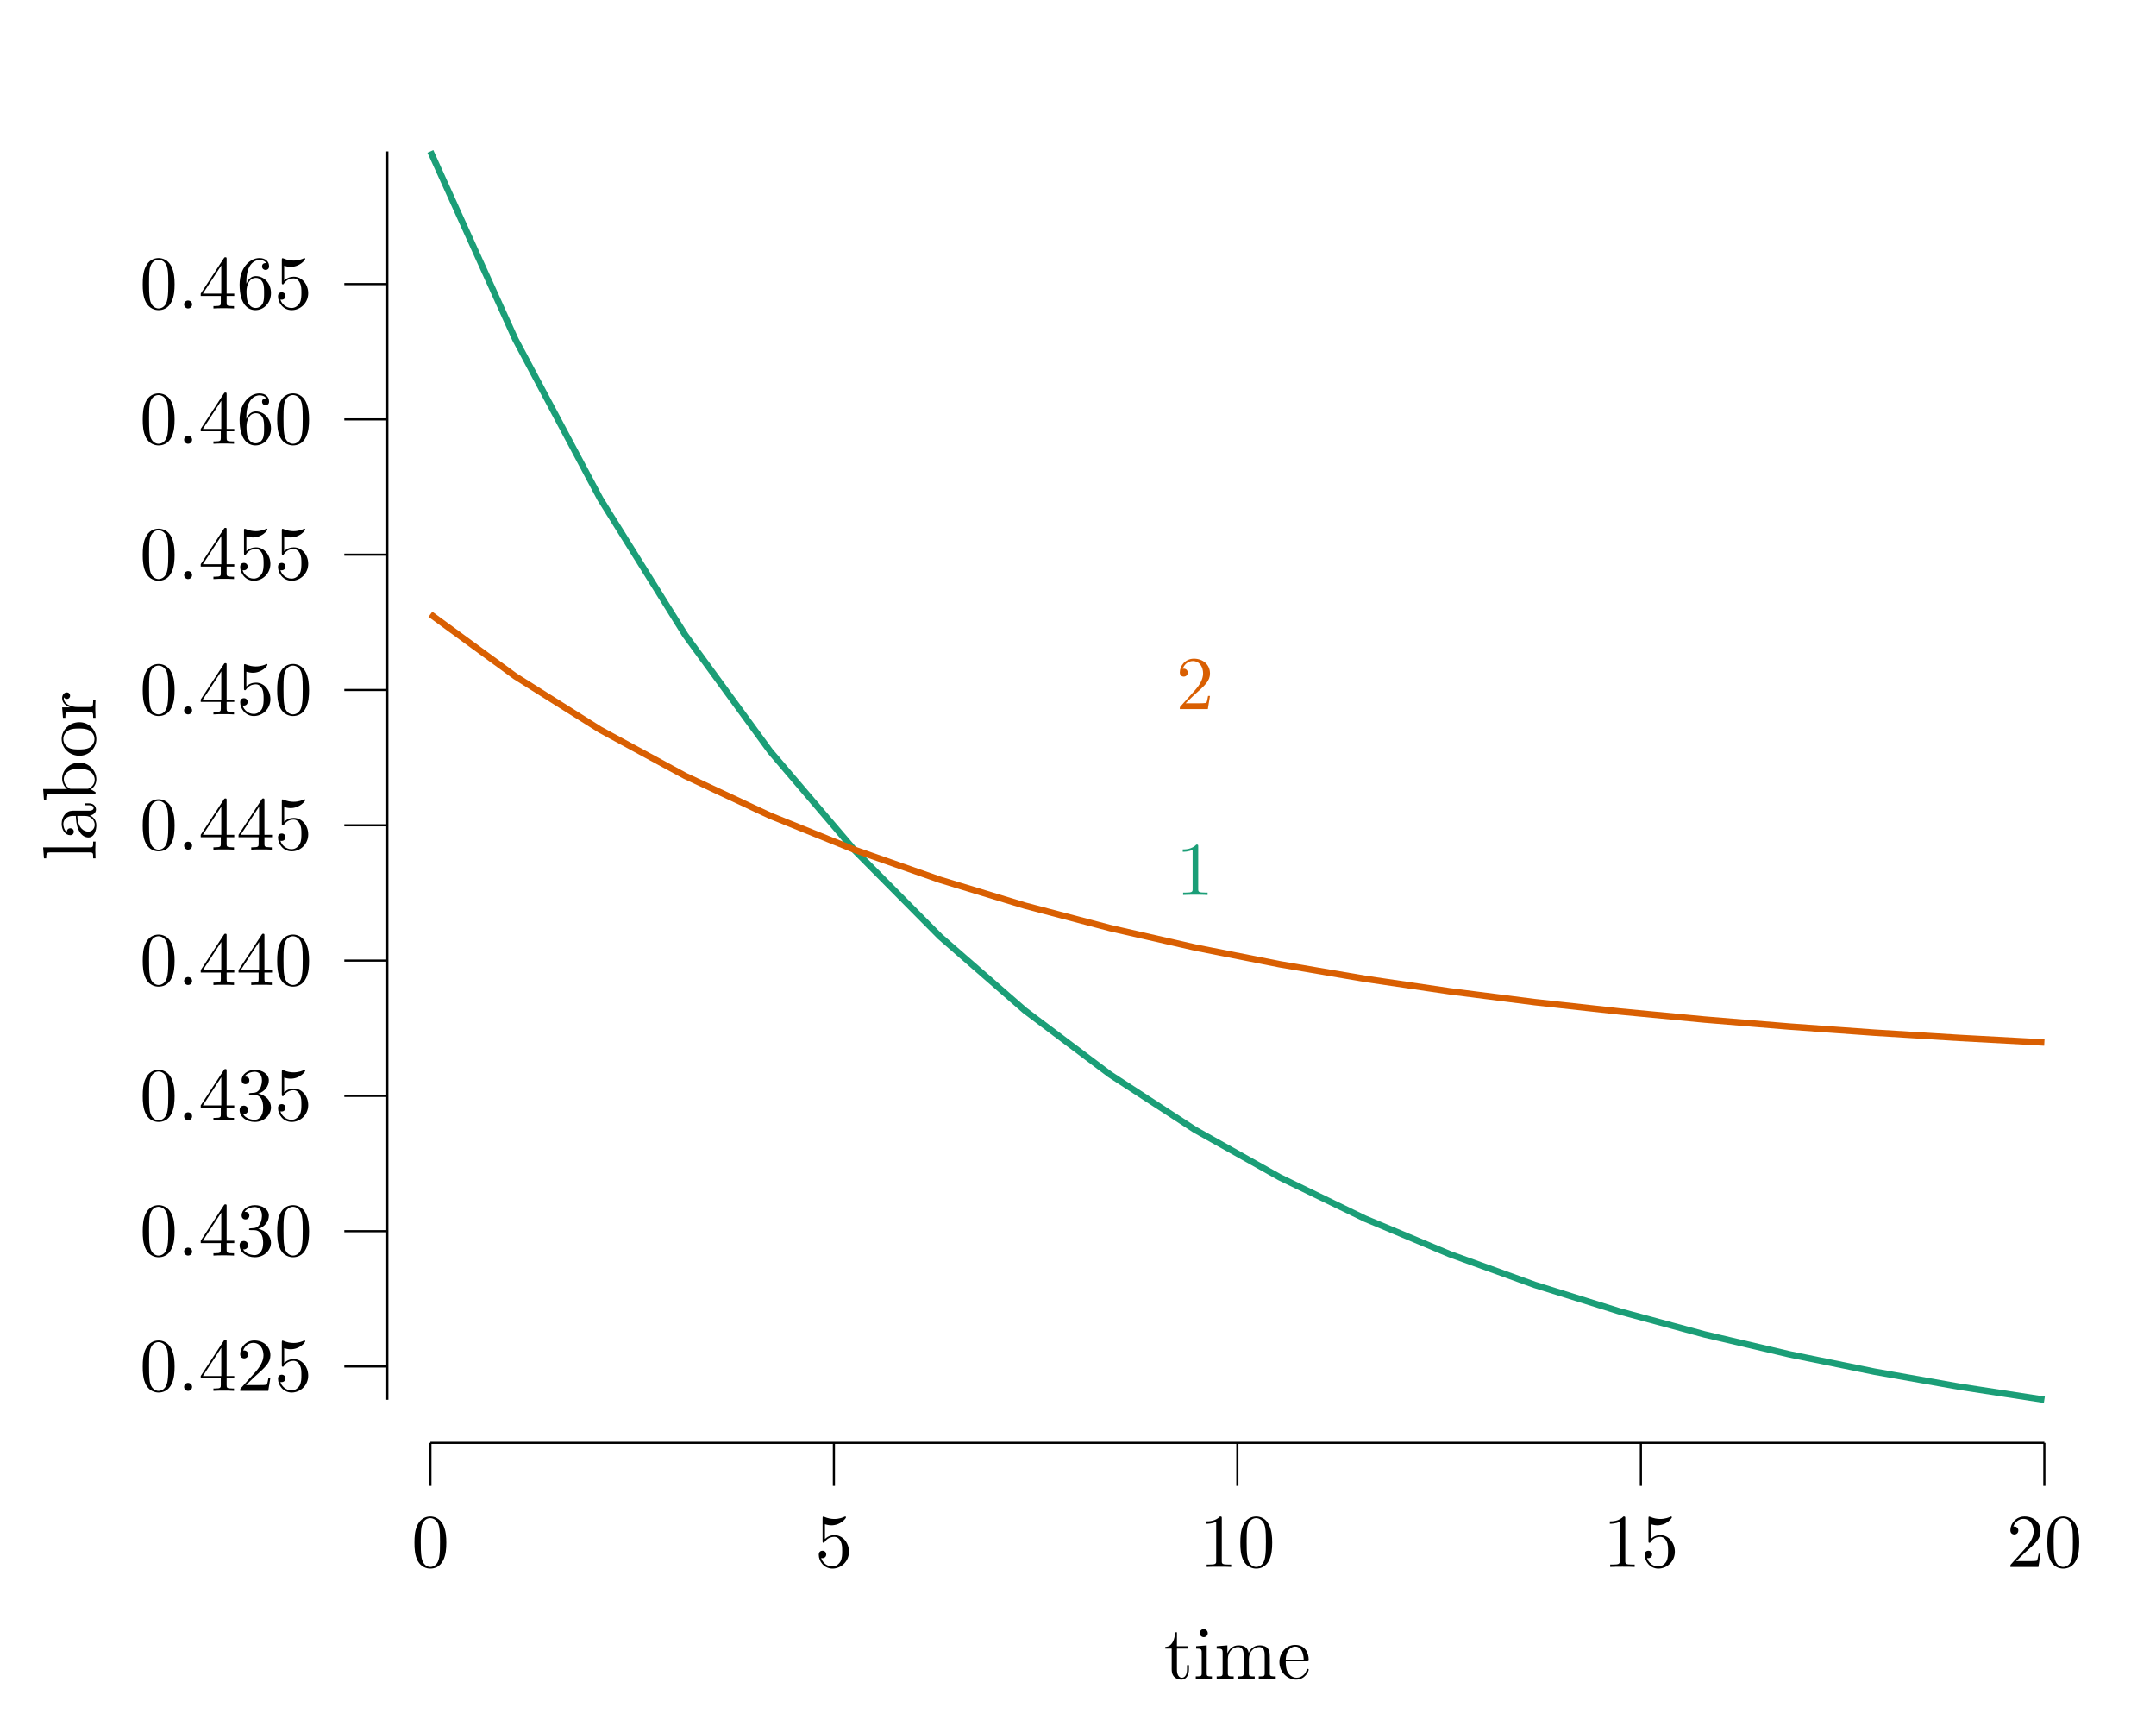
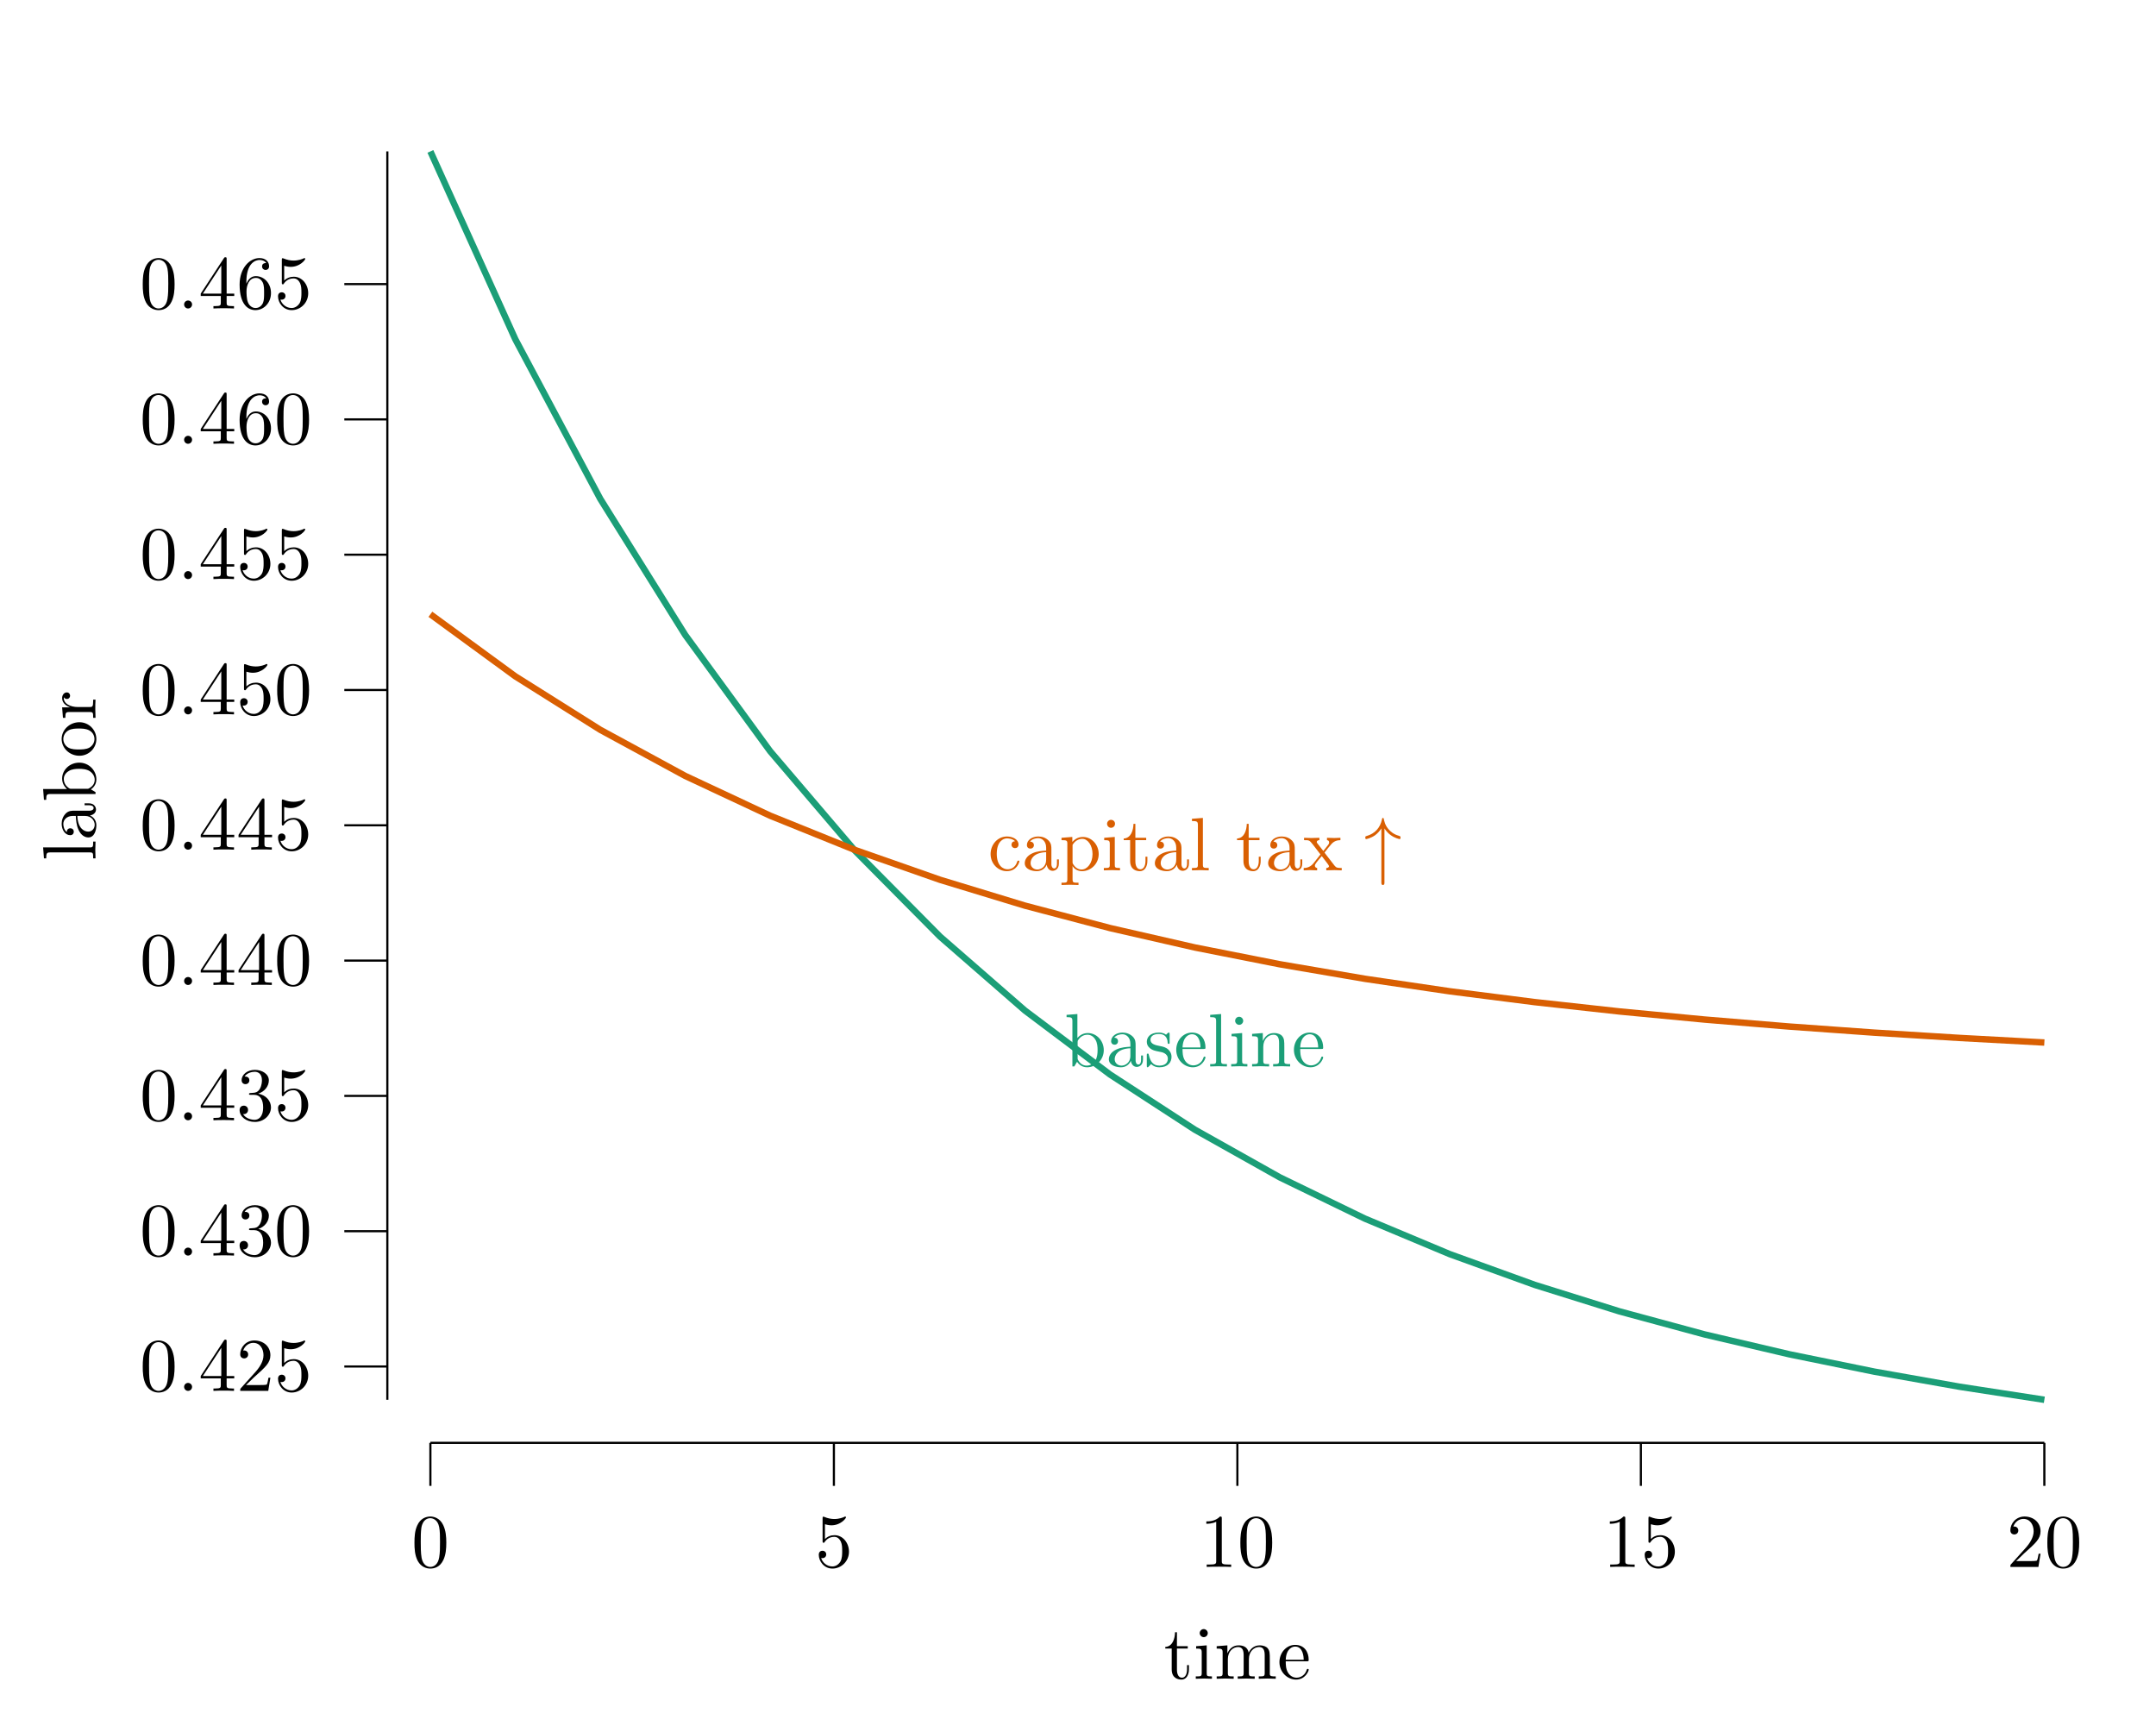
<svg xmlns="http://www.w3.org/2000/svg" xmlns:xlink="http://www.w3.org/1999/xlink" width="283.46" height="226.77" viewBox="0 0 283.46 226.77">
  <defs>
    <g>
      <g id="glyph-0-0">
        <path d="M 4.578 -3.188 C 4.578 -3.969 4.516 -4.766 4.172 -5.5 C 3.719 -6.453 2.906 -6.625 2.484 -6.625 C 1.891 -6.625 1.156 -6.359 0.75 -5.438 C 0.438 -4.75 0.391 -3.969 0.391 -3.188 C 0.391 -2.438 0.422 -1.547 0.828 -0.781 C 1.266 0.016 1.984 0.219 2.469 0.219 C 3.016 0.219 3.766 0.016 4.203 -0.938 C 4.516 -1.625 4.578 -2.391 4.578 -3.188 Z M 2.469 0 C 2.094 0 1.5 -0.25 1.328 -1.203 C 1.219 -1.797 1.219 -2.719 1.219 -3.297 C 1.219 -3.938 1.219 -4.594 1.297 -5.125 C 1.484 -6.312 2.219 -6.406 2.469 -6.406 C 2.797 -6.406 3.453 -6.219 3.641 -5.234 C 3.75 -4.688 3.75 -3.922 3.75 -3.297 C 3.75 -2.547 3.75 -1.875 3.641 -1.25 C 3.484 -0.297 2.922 0 2.469 0 Z M 2.469 0 " />
      </g>
      <g id="glyph-0-1">
        <path d="M 4.469 -2 C 4.469 -3.188 3.641 -4.172 2.578 -4.172 C 2.094 -4.172 1.672 -4.016 1.312 -3.672 L 1.312 -5.609 C 1.516 -5.547 1.844 -5.469 2.156 -5.469 C 3.375 -5.469 4.078 -6.375 4.078 -6.516 C 4.078 -6.562 4.047 -6.625 3.969 -6.625 C 3.969 -6.625 3.938 -6.625 3.891 -6.594 C 3.703 -6.5 3.203 -6.297 2.547 -6.297 C 2.141 -6.297 1.688 -6.375 1.219 -6.578 C 1.141 -6.609 1.125 -6.609 1.109 -6.609 C 1 -6.609 1 -6.531 1 -6.375 L 1 -3.422 C 1 -3.25 1 -3.172 1.141 -3.172 C 1.219 -3.172 1.234 -3.203 1.266 -3.266 C 1.375 -3.422 1.75 -3.953 2.547 -3.953 C 3.078 -3.953 3.312 -3.5 3.406 -3.312 C 3.562 -2.953 3.578 -2.562 3.578 -2.062 C 3.578 -1.719 3.578 -1.125 3.344 -0.703 C 3.094 -0.312 2.734 -0.062 2.281 -0.062 C 1.547 -0.062 0.984 -0.594 0.812 -1.172 C 0.844 -1.156 0.875 -1.156 0.984 -1.156 C 1.312 -1.156 1.484 -1.406 1.484 -1.641 C 1.484 -1.875 1.312 -2.125 0.984 -2.125 C 0.844 -2.125 0.5 -2.062 0.5 -1.594 C 0.5 -0.75 1.188 0.219 2.297 0.219 C 3.453 0.219 4.469 -0.734 4.469 -2 Z M 4.469 -2 " />
      </g>
      <g id="glyph-0-2">
        <path d="M 2.922 -6.359 C 2.922 -6.594 2.922 -6.625 2.688 -6.625 C 2.078 -5.984 1.203 -5.984 0.891 -5.984 L 0.891 -5.672 C 1.078 -5.672 1.672 -5.672 2.188 -5.938 L 2.188 -0.781 C 2.188 -0.422 2.156 -0.312 1.266 -0.312 L 0.938 -0.312 L 0.938 0 C 1.297 -0.031 2.156 -0.031 2.547 -0.031 C 2.953 -0.031 3.812 -0.031 4.156 0 L 4.156 -0.312 L 3.844 -0.312 C 2.953 -0.312 2.922 -0.422 2.922 -0.781 Z M 2.922 -6.359 " />
      </g>
      <g id="glyph-0-3">
        <path d="M 1.266 -0.766 L 2.312 -1.781 C 3.859 -3.156 4.469 -3.703 4.469 -4.688 C 4.469 -5.828 3.562 -6.625 2.359 -6.625 C 1.234 -6.625 0.5 -5.703 0.5 -4.812 C 0.5 -4.266 1 -4.266 1.031 -4.266 C 1.188 -4.266 1.547 -4.375 1.547 -4.797 C 1.547 -5.047 1.359 -5.312 1.016 -5.312 C 0.938 -5.312 0.922 -5.312 0.891 -5.297 C 1.109 -5.938 1.656 -6.312 2.219 -6.312 C 3.125 -6.312 3.562 -5.5 3.562 -4.688 C 3.562 -3.891 3.062 -3.109 2.516 -2.5 L 0.609 -0.375 C 0.5 -0.266 0.5 -0.234 0.5 0 L 4.188 0 L 4.469 -1.734 L 4.219 -1.734 C 4.156 -1.438 4.094 -1 4 -0.844 C 3.922 -0.766 3.266 -0.766 3.047 -0.766 Z M 1.266 -0.766 " />
      </g>
      <g id="glyph-0-4">
        <path d="M 2.922 -1.641 L 2.922 -0.781 C 2.922 -0.422 2.906 -0.312 2.172 -0.312 L 1.953 -0.312 L 1.953 0 C 2.359 -0.031 2.875 -0.031 3.297 -0.031 C 3.719 -0.031 4.25 -0.031 4.656 0 L 4.656 -0.312 L 4.438 -0.312 C 3.703 -0.312 3.688 -0.422 3.688 -0.781 L 3.688 -1.641 L 4.688 -1.641 L 4.688 -1.953 L 3.688 -1.953 L 3.688 -6.469 C 3.688 -6.672 3.688 -6.734 3.531 -6.734 C 3.438 -6.734 3.406 -6.734 3.328 -6.609 L 0.281 -1.953 L 0.281 -1.641 Z M 2.984 -1.953 L 0.562 -1.953 L 2.984 -5.656 Z M 2.984 -1.953 " />
      </g>
      <g id="glyph-0-5">
        <path d="M 2.875 -3.5 C 3.703 -3.766 4.266 -4.469 4.266 -5.25 C 4.266 -6.062 3.406 -6.625 2.438 -6.625 C 1.438 -6.625 0.688 -6.016 0.688 -5.266 C 0.688 -4.938 0.906 -4.75 1.188 -4.75 C 1.5 -4.75 1.703 -4.969 1.703 -5.25 C 1.703 -5.75 1.234 -5.75 1.078 -5.75 C 1.391 -6.234 2.047 -6.375 2.406 -6.375 C 2.812 -6.375 3.359 -6.156 3.359 -5.25 C 3.359 -5.141 3.344 -4.562 3.078 -4.125 C 2.781 -3.641 2.438 -3.625 2.203 -3.609 C 2.109 -3.594 1.875 -3.578 1.812 -3.578 C 1.734 -3.562 1.656 -3.562 1.656 -3.453 C 1.656 -3.344 1.734 -3.344 1.891 -3.344 L 2.328 -3.344 C 3.156 -3.344 3.516 -2.672 3.516 -1.703 C 3.516 -0.344 2.828 -0.062 2.391 -0.062 C 1.969 -0.062 1.219 -0.234 0.875 -0.812 C 1.219 -0.766 1.531 -0.984 1.531 -1.359 C 1.531 -1.719 1.266 -1.922 0.969 -1.922 C 0.734 -1.922 0.422 -1.781 0.422 -1.344 C 0.422 -0.438 1.344 0.219 2.422 0.219 C 3.641 0.219 4.547 -0.688 4.547 -1.703 C 4.547 -2.516 3.922 -3.297 2.875 -3.5 Z M 2.875 -3.5 " />
      </g>
      <g id="glyph-0-6">
        <path d="M 1.312 -3.266 L 1.312 -3.5 C 1.312 -6.016 2.547 -6.375 3.047 -6.375 C 3.297 -6.375 3.703 -6.312 3.922 -5.969 C 3.781 -5.969 3.375 -5.969 3.375 -5.531 C 3.375 -5.219 3.625 -5.062 3.828 -5.062 C 4 -5.062 4.297 -5.156 4.297 -5.547 C 4.297 -6.141 3.859 -6.625 3.031 -6.625 C 1.766 -6.625 0.422 -5.344 0.422 -3.141 C 0.422 -0.484 1.562 0.219 2.5 0.219 C 3.594 0.219 4.547 -0.719 4.547 -2.031 C 4.547 -3.297 3.656 -4.25 2.547 -4.25 C 1.875 -4.25 1.516 -3.734 1.312 -3.266 Z M 2.5 -0.062 C 1.875 -0.062 1.562 -0.656 1.516 -0.812 C 1.328 -1.266 1.328 -2.062 1.328 -2.25 C 1.328 -3.016 1.656 -4.016 2.547 -4.016 C 2.703 -4.016 3.156 -4.016 3.469 -3.406 C 3.641 -3.031 3.641 -2.531 3.641 -2.031 C 3.641 -1.562 3.641 -1.062 3.484 -0.703 C 3.188 -0.109 2.719 -0.062 2.5 -0.062 Z M 2.5 -0.062 " />
      </g>
+       <g id="glyph-0-7">
+         <path d="M 1.156 -2.172 C 1.156 -3.781 1.984 -4.203 2.5 -4.203 C 2.594 -4.203 3.219 -4.188 3.562 -3.828 C 3.156 -3.812 3.094 -3.516 3.094 -3.375 C 3.094 -3.125 3.281 -2.922 3.562 -2.922 C 3.812 -2.922 4.016 -3.094 4.016 -3.391 C 4.016 -4.062 3.266 -4.453 2.5 -4.453 C 1.25 -4.453 0.344 -3.375 0.344 -2.141 C 0.344 -0.875 1.328 0.109 2.469 0.109 C 3.812 0.109 4.125 -1.078 4.125 -1.188 C 4.125 -1.281 4.031 -1.281 4 -1.281 C 3.906 -1.281 3.891 -1.25 3.859 -1.188 C 3.578 -0.266 2.938 -0.141 2.562 -0.141 C 2.031 -0.141 1.156 -0.562 1.156 -2.172 Z M 1.156 -2.172 " />
+       </g>
+       <g id="glyph-0-8">
+         <path d="M 3.312 -0.75 C 3.344 -0.359 3.625 0.062 4.078 0.062 C 4.297 0.062 4.906 -0.078 4.906 -0.891 L 4.906 -1.438 L 4.656 -1.438 L 4.656 -0.891 C 4.656 -0.312 4.406 -0.25 4.297 -0.25 C 3.969 -0.25 3.922 -0.703 3.922 -0.75 L 3.922 -2.734 C 3.922 -3.156 3.922 -3.531 3.562 -3.906 C 3.188 -4.297 2.688 -4.453 2.203 -4.453 C 1.391 -4.453 0.703 -3.984 0.703 -3.328 C 0.703 -3.031 0.906 -2.859 1.156 -2.859 C 1.438 -2.859 1.625 -3.062 1.625 -3.312 C 1.625 -3.438 1.562 -3.766 1.109 -3.781 C 1.375 -4.125 1.875 -4.234 2.188 -4.234 C 2.672 -4.234 3.234 -3.844 3.234 -2.969 L 3.234 -2.594 C 2.734 -2.562 2.031 -2.531 1.406 -2.234 C 0.672 -1.891 0.422 -1.375 0.422 -0.938 C 0.422 -0.141 1.375 0.109 2 0.109 C 2.656 0.109 3.125 -0.281 3.312 -0.75 Z M 3.234 -2.391 L 3.234 -1.391 C 3.234 -0.453 2.531 -0.109 2.078 -0.109 C 1.594 -0.109 1.188 -0.453 1.188 -0.953 C 1.188 -1.5 1.594 -2.328 3.234 -2.391 Z M 3.234 -2.391 " />
+       </g>
+       <g id="glyph-0-9">
+         <path d="M 1.703 -3.734 L 1.703 -4.391 L 0.281 -4.281 L 0.281 -3.969 C 0.984 -3.969 1.047 -3.922 1.047 -3.484 L 1.047 1.172 C 1.047 1.625 0.938 1.625 0.281 1.625 L 0.281 1.922 C 0.609 1.922 1.141 1.891 1.391 1.891 C 1.656 1.891 2.172 1.922 2.516 1.922 L 2.516 1.625 C 1.844 1.625 1.734 1.625 1.734 1.172 L 1.734 -0.594 C 1.781 -0.422 2.203 0.109 2.969 0.109 C 4.141 0.109 5.172 -0.859 5.172 -2.141 C 5.172 -3.406 4.219 -4.391 3.094 -4.391 C 2.328 -4.391 1.906 -3.953 1.703 -3.734 Z M 1.734 -1.141 L 1.734 -3.344 C 2.031 -3.859 2.516 -4.141 3.016 -4.141 C 3.75 -4.141 4.359 -3.266 4.359 -2.141 C 4.359 -0.938 3.656 -0.109 2.922 -0.109 C 2.531 -0.109 2.141 -0.312 1.875 -0.719 C 1.734 -0.922 1.734 -0.938 1.734 -1.141 Z M 1.734 -1.141 " />
+       </g>
+       <g id="glyph-0-10">
+         <path d="M 1.766 -4.391 L 0.375 -4.281 L 0.375 -3.969 C 1.016 -3.969 1.109 -3.922 1.109 -3.422 L 1.109 -0.75 C 1.109 -0.312 1 -0.312 0.328 -0.312 L 0.328 0 C 0.641 -0.016 1.188 -0.031 1.422 -0.031 C 1.766 -0.031 2.109 -0.016 2.453 0 L 2.453 -0.312 C 1.797 -0.312 1.766 -0.359 1.766 -0.75 Z M 1.797 -6.125 C 1.797 -6.438 1.547 -6.641 1.266 -6.641 C 0.969 -6.641 0.75 -6.375 0.75 -6.125 C 0.75 -5.859 0.969 -5.594 1.266 -5.594 C 1.547 -5.594 1.797 -5.797 1.797 -6.125 Z M 1.797 -6.125 " />
+       </g>
+       <g id="glyph-0-11">
+         <path d="M 1.719 -3.969 L 3.141 -3.969 L 3.141 -4.281 L 1.719 -4.281 L 1.719 -6.109 L 1.469 -6.109 C 1.453 -5.297 1.156 -4.234 0.188 -4.188 L 0.188 -3.969 L 1.031 -3.969 L 1.031 -1.234 C 1.031 -0.016 1.953 0.109 2.312 0.109 C 3.016 0.109 3.297 -0.594 3.297 -1.234 L 3.297 -1.797 L 3.047 -1.797 L 3.047 -1.25 C 3.047 -0.516 2.75 -0.141 2.391 -0.141 C 1.719 -0.141 1.719 -1.047 1.719 -1.219 Z M 1.719 -3.969 " />
+       </g>
+       <g id="glyph-0-12">
+         <path d="M 1.766 -6.891 L 0.328 -6.781 L 0.328 -6.484 C 1.031 -6.484 1.109 -6.406 1.109 -5.922 L 1.109 -0.75 C 1.109 -0.312 1 -0.312 0.328 -0.312 L 0.328 0 C 0.656 -0.016 1.188 -0.031 1.438 -0.031 C 1.672 -0.031 2.172 -0.016 2.531 0 L 2.531 -0.312 C 1.875 -0.312 1.766 -0.312 1.766 -0.75 Z M 1.766 -6.891 " />
+       </g>
+       <g id="glyph-0-13">
+         <path d="M 2.859 -2.328 C 3.156 -2.719 3.531 -3.203 3.766 -3.453 C 4.078 -3.812 4.484 -3.969 4.953 -3.969 L 4.953 -4.281 C 4.688 -4.266 4.391 -4.25 4.141 -4.25 C 3.828 -4.25 3.312 -4.266 3.188 -4.281 L 3.188 -3.969 C 3.391 -3.953 3.469 -3.828 3.469 -3.672 C 3.469 -3.516 3.375 -3.375 3.312 -3.312 L 2.703 -2.547 L 1.922 -3.547 C 1.844 -3.641 1.844 -3.672 1.844 -3.734 C 1.844 -3.875 1.984 -3.969 2.188 -3.969 L 2.188 -4.281 C 1.922 -4.266 1.266 -4.25 1.109 -4.25 C 0.906 -4.25 0.438 -4.266 0.172 -4.281 L 0.172 -3.969 C 0.859 -3.969 0.875 -3.969 1.344 -3.375 L 2.328 -2.094 L 1.391 -0.906 C 0.922 -0.328 0.328 -0.312 0.125 -0.312 L 0.125 0 C 0.375 -0.016 0.688 -0.031 0.938 -0.031 C 1.234 -0.031 1.656 -0.016 1.891 0 L 1.891 -0.312 C 1.672 -0.344 1.594 -0.469 1.594 -0.609 C 1.594 -0.828 1.891 -1.156 2.5 -1.875 L 3.25 -0.891 C 3.328 -0.781 3.453 -0.609 3.453 -0.562 C 3.453 -0.469 3.375 -0.312 3.094 -0.312 L 3.094 0 C 3.406 -0.016 3.953 -0.031 4.172 -0.031 C 4.438 -0.031 4.828 -0.016 5.125 0 L 5.125 -0.312 C 4.594 -0.312 4.406 -0.328 4.188 -0.609 Z M 2.859 -2.328 " />
+       </g>
      <g id="glyph-1-0">
        <path d="M 3.297 -1.234 L 3.297 -1.797 L 3.047 -1.797 L 3.047 -1.25 C 3.047 -0.516 2.75 -0.141 2.391 -0.141 C 1.719 -0.141 1.719 -1.047 1.719 -1.219 L 1.719 -3.969 L 3.141 -3.969 L 3.141 -4.281 L 1.719 -4.281 L 1.719 -6.109 L 1.469 -6.109 C 1.453 -5.297 1.156 -4.234 0.188 -4.188 L 0.188 -3.969 L 1.031 -3.969 L 1.031 -1.234 C 1.031 -0.016 1.953 0.109 2.312 0.109 C 3.016 0.109 3.297 -0.594 3.297 -1.234 Z M 3.297 -1.234 " />
      </g>
      <g id="glyph-1-1">
        <path d="M 2.453 0 L 2.453 -0.312 C 1.797 -0.312 1.766 -0.359 1.766 -0.75 L 1.766 -4.391 L 0.375 -4.281 L 0.375 -3.969 C 1.016 -3.969 1.109 -3.922 1.109 -3.422 L 1.109 -0.75 C 1.109 -0.312 1 -0.312 0.328 -0.312 L 0.328 0 L 1.422 -0.031 C 1.766 -0.031 2.109 -0.016 2.453 0 Z M 1.906 -6 C 1.906 -6.266 1.672 -6.531 1.375 -6.531 C 1.047 -6.531 0.844 -6.25 0.844 -6 C 0.844 -5.734 1.078 -5.469 1.375 -5.469 C 1.703 -5.469 1.906 -5.75 1.906 -6 Z M 1.906 -6 " />
      </g>
      <g id="glyph-1-2">
        <path d="M 8.078 0 L 8.078 -0.312 C 7.562 -0.312 7.312 -0.312 7.297 -0.609 L 7.297 -2.5 C 7.297 -3.359 7.297 -3.672 7 -4.031 C 6.859 -4.188 6.531 -4.391 5.953 -4.391 C 5.125 -4.391 4.688 -3.797 4.516 -3.422 C 4.375 -4.281 3.641 -4.391 3.188 -4.391 C 2.469 -4.391 2 -3.969 1.719 -3.344 L 1.719 -4.391 L 0.312 -4.281 L 0.312 -3.969 C 1.016 -3.969 1.094 -3.906 1.094 -3.422 L 1.094 -0.75 C 1.094 -0.312 0.984 -0.312 0.312 -0.312 L 0.312 0 L 1.438 -0.031 L 2.547 0 L 2.547 -0.312 C 1.891 -0.312 1.781 -0.312 1.781 -0.75 L 1.781 -2.578 C 1.781 -3.625 2.484 -4.172 3.125 -4.172 C 3.75 -4.172 3.859 -3.641 3.859 -3.078 L 3.859 -0.75 C 3.859 -0.312 3.75 -0.312 3.078 -0.312 L 3.078 0 L 4.203 -0.031 L 5.312 0 L 5.312 -0.312 C 4.656 -0.312 4.547 -0.312 4.547 -0.75 L 4.547 -2.578 C 4.547 -3.625 5.25 -4.172 5.891 -4.172 C 6.516 -4.172 6.625 -3.641 6.625 -3.078 L 6.625 -0.75 C 6.625 -0.312 6.516 -0.312 5.844 -0.312 L 5.844 0 L 6.969 -0.031 Z M 8.078 0 " />
      </g>
      <g id="glyph-1-3">
        <path d="M 4.125 -1.188 C 4.125 -1.281 4.047 -1.297 4 -1.297 C 3.906 -1.297 3.891 -1.25 3.859 -1.156 C 3.516 -0.141 2.625 -0.141 2.531 -0.141 C 2.031 -0.141 1.625 -0.438 1.406 -0.812 C 1.109 -1.281 1.109 -1.938 1.109 -2.297 L 3.875 -2.297 C 4.094 -2.297 4.125 -2.297 4.125 -2.5 C 4.125 -3.484 3.594 -4.453 2.344 -4.453 C 1.188 -4.453 0.281 -3.422 0.281 -2.188 C 0.281 -0.859 1.328 0.109 2.469 0.109 C 3.672 0.109 4.125 -1 4.125 -1.188 Z M 3.469 -2.5 L 1.109 -2.5 C 1.172 -3.984 2 -4.234 2.344 -4.234 C 3.375 -4.234 3.469 -2.891 3.469 -2.5 Z M 3.469 -2.5 " />
      </g>
      <g id="glyph-1-4">
-         <path d="M 4.156 0 L 4.156 -0.312 L 3.844 -0.312 C 2.953 -0.312 2.922 -0.422 2.922 -0.781 L 2.922 -6.359 C 2.922 -6.594 2.922 -6.625 2.688 -6.625 C 2.078 -5.984 1.203 -5.984 0.891 -5.984 L 0.891 -5.672 C 1.078 -5.672 1.672 -5.672 2.188 -5.938 L 2.188 -0.781 C 2.188 -0.422 2.156 -0.312 1.266 -0.312 L 0.938 -0.312 L 0.938 0 C 1.297 -0.031 2.156 -0.031 2.547 -0.031 C 2.953 -0.031 3.812 -0.031 4.156 0 Z M 4.156 0 " />
+         <path d="M 5.172 -2.141 C 5.172 -3.406 4.203 -4.391 3.078 -4.391 C 2.297 -4.391 1.875 -3.922 1.703 -3.75 L 1.703 -6.891 L 0.281 -6.781 L 0.281 -6.484 C 0.969 -6.484 1.047 -6.406 1.047 -5.922 L 1.047 0 L 1.297 0 L 1.656 -0.609 C 1.812 -0.391 2.219 0.109 2.969 0.109 C 4.141 0.109 5.172 -0.859 5.172 -2.141 Z M 4.359 -2.156 C 4.359 -1.781 4.328 -1.188 4.047 -0.75 C 3.828 -0.438 3.453 -0.109 2.922 -0.109 C 2.469 -0.109 2.109 -0.344 1.875 -0.719 C 1.734 -0.922 1.734 -0.953 1.734 -1.141 L 1.734 -3.188 C 1.734 -3.375 1.734 -3.375 1.844 -3.531 C 2.234 -4.094 2.781 -4.172 3.016 -4.172 C 3.469 -4.172 3.828 -3.922 4.062 -3.531 C 4.328 -3.125 4.359 -2.562 4.359 -2.156 Z M 4.359 -2.156 " />
      </g>
      <g id="glyph-1-5">
-         <path d="M 4.469 -1.734 L 4.219 -1.734 C 4.156 -1.438 4.094 -1 4 -0.844 C 3.922 -0.766 3.266 -0.766 3.047 -0.766 L 1.266 -0.766 L 2.312 -1.781 C 3.859 -3.156 4.469 -3.703 4.469 -4.688 C 4.469 -5.828 3.562 -6.625 2.359 -6.625 C 1.234 -6.625 0.5 -5.703 0.5 -4.812 C 0.5 -4.266 1 -4.266 1.031 -4.266 C 1.188 -4.266 1.547 -4.375 1.547 -4.797 C 1.547 -5.047 1.359 -5.312 1.016 -5.312 C 0.938 -5.312 0.922 -5.312 0.891 -5.297 C 1.109 -5.938 1.656 -6.312 2.219 -6.312 C 3.125 -6.312 3.562 -5.5 3.562 -4.688 C 3.562 -3.891 3.062 -3.109 2.516 -2.5 L 0.609 -0.375 C 0.5 -0.266 0.5 -0.234 0.5 0 L 4.188 0 Z M 4.469 -1.734 " />
+         <path d="M 4.797 -0.891 L 4.797 -1.438 L 4.547 -1.438 L 4.547 -0.891 C 4.547 -0.312 4.297 -0.25 4.188 -0.25 C 3.859 -0.25 3.828 -0.703 3.828 -0.75 L 3.828 -2.734 C 3.828 -3.156 3.828 -3.531 3.469 -3.906 C 3.078 -4.297 2.578 -4.453 2.109 -4.453 C 1.297 -4.453 0.609 -3.984 0.609 -3.328 C 0.609 -3.031 0.812 -2.859 1.062 -2.859 C 1.344 -2.859 1.516 -3.062 1.516 -3.312 C 1.516 -3.438 1.469 -3.766 1.016 -3.781 C 1.281 -4.125 1.766 -4.234 2.094 -4.234 C 2.578 -4.234 3.141 -3.844 3.141 -2.969 L 3.141 -2.594 C 2.641 -2.562 1.938 -2.531 1.312 -2.234 C 0.562 -1.891 0.312 -1.375 0.312 -0.938 C 0.312 -0.141 1.281 0.109 1.906 0.109 C 2.562 0.109 3.016 -0.281 3.203 -0.75 C 3.25 -0.359 3.516 0.062 3.984 0.062 C 4.188 0.062 4.797 -0.078 4.797 -0.891 Z M 3.141 -1.391 C 3.141 -0.453 2.422 -0.109 1.984 -0.109 C 1.484 -0.109 1.078 -0.453 1.078 -0.953 C 1.078 -1.5 1.5 -2.328 3.141 -2.391 Z M 3.141 -1.391 " />
+       </g>
+       <g id="glyph-1-6">
+         <path d="M 3.578 -1.266 C 3.578 -1.797 3.281 -2.094 3.156 -2.219 C 2.828 -2.531 2.438 -2.609 2.031 -2.688 C 1.469 -2.797 0.812 -2.938 0.812 -3.516 C 0.812 -3.859 1.062 -4.266 1.922 -4.266 C 3.016 -4.266 3.062 -3.375 3.078 -3.062 C 3.094 -2.969 3.203 -2.969 3.203 -2.969 C 3.328 -2.969 3.328 -3.016 3.328 -3.203 L 3.328 -4.219 C 3.328 -4.375 3.328 -4.453 3.219 -4.453 C 3.172 -4.453 3.156 -4.453 3.016 -4.328 C 2.984 -4.297 2.891 -4.203 2.859 -4.172 C 2.469 -4.453 2.062 -4.453 1.922 -4.453 C 0.703 -4.453 0.328 -3.781 0.328 -3.234 C 0.328 -2.875 0.484 -2.609 0.75 -2.391 C 1.078 -2.125 1.344 -2.062 2.062 -1.922 C 2.281 -1.891 3.094 -1.734 3.094 -1.016 C 3.094 -0.5 2.75 -0.109 1.984 -0.109 C 1.141 -0.109 0.781 -0.672 0.594 -1.516 C 0.562 -1.656 0.562 -1.688 0.453 -1.688 C 0.328 -1.688 0.328 -1.625 0.328 -1.438 L 0.328 -0.125 C 0.328 0.047 0.328 0.109 0.438 0.109 C 0.484 0.109 0.5 0.094 0.688 -0.094 C 0.703 -0.109 0.703 -0.125 0.891 -0.312 C 1.328 0.094 1.766 0.109 1.984 0.109 C 3.125 0.109 3.578 -0.562 3.578 -1.266 Z M 3.578 -1.266 " />
+       </g>
+       <g id="glyph-1-7">
+         <path d="M 2.531 0 L 2.531 -0.312 C 1.875 -0.312 1.766 -0.312 1.766 -0.75 L 1.766 -6.891 L 0.328 -6.781 L 0.328 -6.484 C 1.031 -6.484 1.109 -6.406 1.109 -5.922 L 1.109 -0.75 C 1.109 -0.312 1 -0.312 0.328 -0.312 L 0.328 0 L 1.438 -0.031 Z M 2.531 0 " />
+       </g>
+       <g id="glyph-1-8">
+         <path d="M 5.312 0 L 5.312 -0.312 C 4.797 -0.312 4.547 -0.312 4.547 -0.609 L 4.547 -2.5 C 4.547 -3.359 4.547 -3.672 4.234 -4.031 C 4.094 -4.188 3.766 -4.391 3.188 -4.391 C 2.469 -4.391 2 -3.969 1.719 -3.344 L 1.719 -4.391 L 0.312 -4.281 L 0.312 -3.969 C 1.016 -3.969 1.094 -3.906 1.094 -3.422 L 1.094 -0.75 C 1.094 -0.312 0.984 -0.312 0.312 -0.312 L 0.312 0 L 1.438 -0.031 L 2.547 0 L 2.547 -0.312 C 1.891 -0.312 1.781 -0.312 1.781 -0.75 L 1.781 -2.578 C 1.781 -3.625 2.484 -4.172 3.125 -4.172 C 3.75 -4.172 3.859 -3.641 3.859 -3.078 L 3.859 -0.75 C 3.859 -0.312 3.75 -0.312 3.078 -0.312 L 3.078 0 L 4.203 -0.031 Z M 5.312 0 " />
      </g>
      <g id="glyph-2-0">
        <path d="M 1.906 -0.531 C 1.906 -0.812 1.672 -1.047 1.375 -1.047 C 1.094 -1.047 0.859 -0.812 0.859 -0.531 C 0.859 -0.234 1.094 0 1.375 0 C 1.672 0 1.906 -0.234 1.906 -0.531 Z M 1.906 -0.531 " />
      </g>
      <g id="glyph-3-0">
        <path d="M 0 -2.531 L -0.312 -2.531 C -0.312 -1.875 -0.312 -1.766 -0.75 -1.766 L -6.891 -1.766 L -6.781 -0.328 L -6.484 -0.328 C -6.484 -1.031 -6.406 -1.109 -5.922 -1.109 L -0.75 -1.109 C -0.312 -1.109 -0.312 -1 -0.312 -0.328 L 0 -0.328 L -0.031 -1.438 Z M 0 -2.531 " />
      </g>
      <g id="glyph-3-1">
        <path d="M -0.891 -4.797 L -1.438 -4.797 L -1.438 -4.547 L -0.891 -4.547 C -0.312 -4.547 -0.25 -4.297 -0.25 -4.188 C -0.25 -3.859 -0.703 -3.828 -0.75 -3.828 L -2.734 -3.828 C -3.156 -3.828 -3.531 -3.828 -3.906 -3.469 C -4.297 -3.078 -4.453 -2.578 -4.453 -2.109 C -4.453 -1.297 -3.984 -0.609 -3.328 -0.609 C -3.031 -0.609 -2.859 -0.812 -2.859 -1.062 C -2.859 -1.344 -3.062 -1.516 -3.312 -1.516 C -3.438 -1.516 -3.766 -1.469 -3.781 -1.016 C -4.125 -1.281 -4.234 -1.766 -4.234 -2.094 C -4.234 -2.578 -3.844 -3.141 -2.969 -3.141 L -2.594 -3.141 C -2.562 -2.641 -2.531 -1.938 -2.234 -1.312 C -1.891 -0.562 -1.375 -0.312 -0.938 -0.312 C -0.141 -0.312 0.109 -1.281 0.109 -1.906 C 0.109 -2.562 -0.281 -3.016 -0.75 -3.203 C -0.359 -3.25 0.062 -3.516 0.062 -3.984 C 0.062 -4.188 -0.078 -4.797 -0.891 -4.797 Z M -1.391 -3.141 C -0.453 -3.141 -0.109 -2.422 -0.109 -1.984 C -0.109 -1.484 -0.453 -1.078 -0.953 -1.078 C -1.5 -1.078 -2.328 -1.5 -2.391 -3.141 Z M -1.391 -3.141 " />
      </g>
      <g id="glyph-3-2">
        <path d="M -2.141 -5.172 C -3.406 -5.172 -4.391 -4.203 -4.391 -3.078 C -4.391 -2.297 -3.922 -1.875 -3.75 -1.703 L -6.891 -1.703 L -6.781 -0.281 L -6.484 -0.281 C -6.484 -0.969 -6.406 -1.047 -5.922 -1.047 L 0 -1.047 L 0 -1.297 L -0.609 -1.656 C -0.391 -1.812 0.109 -2.219 0.109 -2.969 C 0.109 -4.141 -0.859 -5.172 -2.141 -5.172 Z M -2.156 -4.359 C -1.781 -4.359 -1.188 -4.328 -0.75 -4.047 C -0.438 -3.828 -0.109 -3.453 -0.109 -2.922 C -0.109 -2.469 -0.344 -2.109 -0.719 -1.875 C -0.922 -1.734 -0.953 -1.734 -1.141 -1.734 L -3.188 -1.734 C -3.375 -1.734 -3.375 -1.734 -3.531 -1.844 C -4.094 -2.234 -4.172 -2.781 -4.172 -3.016 C -4.172 -3.469 -3.922 -3.828 -3.531 -4.062 C -3.125 -4.328 -2.562 -4.359 -2.156 -4.359 Z M -2.156 -4.359 " />
      </g>
      <g id="glyph-3-3">
        <path d="M -2.125 -4.688 C -3.406 -4.688 -4.453 -3.688 -4.453 -2.484 C -4.453 -1.25 -3.375 -0.281 -2.125 -0.281 C -0.844 -0.281 0.109 -1.312 0.109 -2.469 C 0.109 -3.672 -0.859 -4.688 -2.125 -4.688 Z M -2.203 -3.859 C -1.844 -3.859 -1.312 -3.859 -0.875 -3.641 C -0.422 -3.422 -0.141 -2.984 -0.141 -2.484 C -0.141 -2.062 -0.344 -1.625 -0.812 -1.344 C -1.25 -1.109 -1.844 -1.109 -2.203 -1.109 C -2.594 -1.109 -3.125 -1.109 -3.562 -1.344 C -4.031 -1.609 -4.234 -2.078 -4.234 -2.469 C -4.234 -2.906 -4.016 -3.344 -3.594 -3.594 C -3.156 -3.859 -2.578 -3.859 -2.203 -3.859 Z M -2.203 -3.859 " />
      </g>
      <g id="glyph-3-4">
        <path d="M -3.781 -3.625 C -4.109 -3.625 -4.391 -3.312 -4.391 -2.875 C -4.391 -2.156 -3.734 -1.797 -3.297 -1.656 L -4.391 -1.656 L -4.281 -0.281 L -3.969 -0.281 C -3.969 -0.969 -3.906 -1.047 -3.422 -1.047 L -0.75 -1.047 C -0.312 -1.047 -0.312 -0.938 -0.312 -0.281 L 0 -0.281 L -0.031 -1.406 C -0.031 -1.812 -0.031 -2.281 0 -2.672 L -0.312 -2.672 L -0.312 -2.469 C -0.312 -1.734 -0.422 -1.703 -0.781 -1.703 L -2.312 -1.703 C -3.297 -1.703 -4.172 -2.125 -4.172 -2.875 C -4.172 -2.953 -4.172 -2.969 -4.156 -2.984 C -4.156 -2.969 -4.031 -2.766 -3.781 -2.766 C -3.5 -2.766 -3.344 -2.969 -3.344 -3.188 C -3.344 -3.375 -3.469 -3.625 -3.781 -3.625 Z M -3.781 -3.625 " />
+       </g>
+       <g id="glyph-4-0">
+         <path d="M 2.688 -5.516 C 2.922 -5.141 3.203 -4.859 3.453 -4.672 C 4.047 -4.219 4.656 -4.109 4.688 -4.109 C 4.797 -4.109 4.797 -4.219 4.797 -4.297 C 4.797 -4.469 4.797 -4.469 4.578 -4.547 C 3.891 -4.734 3.516 -5.094 3.281 -5.344 C 2.766 -5.891 2.656 -6.484 2.594 -6.797 C 2.578 -6.844 2.547 -6.891 2.484 -6.891 C 2.391 -6.891 2.391 -6.828 2.359 -6.703 C 2.141 -5.609 1.438 -4.828 0.344 -4.516 C 0.188 -4.469 0.172 -4.469 0.172 -4.297 C 0.172 -4.219 0.172 -4.109 0.281 -4.109 C 0.312 -4.109 0.906 -4.219 1.469 -4.625 C 1.797 -4.875 2.062 -5.172 2.281 -5.516 L 2.281 1.562 C 2.281 1.75 2.281 1.922 2.484 1.922 C 2.688 1.922 2.688 1.75 2.688 1.562 Z M 2.688 -5.516 " />
      </g>
    </g>
  </defs>
  <path fill="none" stroke-width="0.283" stroke-linecap="butt" stroke-linejoin="miter" stroke="rgb(0%, 0%, 0%)" stroke-opacity="1" stroke-miterlimit="10" d="M 56.694 36.85 L 269.293 36.85 " transform="matrix(0.998099, 0, 0, -0.998099, 0, 226.4396)" />
  <path fill="none" stroke-width="0.283" stroke-linecap="butt" stroke-linejoin="miter" stroke="rgb(0%, 0%, 0%)" stroke-opacity="1" stroke-miterlimit="10" d="M 56.694 36.85 L 56.694 31.183 " transform="matrix(0.998099, 0, 0, -0.998099, 0, 226.4396)" />
  <g fill="rgb(0%, 0%, 0%)" fill-opacity="1">
    <use xlink:href="#glyph-0-0" x="54.1" y="205.97" />
  </g>
  <path fill="none" stroke-width="0.283" stroke-linecap="butt" stroke-linejoin="miter" stroke="rgb(0%, 0%, 0%)" stroke-opacity="1" stroke-miterlimit="10" d="M 109.846 36.85 L 109.846 31.183 " transform="matrix(0.998099, 0, 0, -0.998099, 0, 226.4396)" />
  <g fill="rgb(0%, 0%, 0%)" fill-opacity="1">
    <use xlink:href="#glyph-0-1" x="107.149" y="205.97" />
  </g>
  <path fill="none" stroke-width="0.283" stroke-linecap="butt" stroke-linejoin="miter" stroke="rgb(0%, 0%, 0%)" stroke-opacity="1" stroke-miterlimit="10" d="M 162.994 36.85 L 162.994 31.183 " transform="matrix(0.998099, 0, 0, -0.998099, 0, 226.4396)" />
  <g fill="rgb(0%, 0%, 0%)" fill-opacity="1">
    <use xlink:href="#glyph-0-2" x="157.712" y="205.97" />
    <use xlink:href="#glyph-0-0" x="162.684" y="205.97" />
  </g>
  <path fill="none" stroke-width="0.283" stroke-linecap="butt" stroke-linejoin="miter" stroke="rgb(0%, 0%, 0%)" stroke-opacity="1" stroke-miterlimit="10" d="M 216.145 36.85 L 216.145 31.183 " transform="matrix(0.998099, 0, 0, -0.998099, 0, 226.4396)" />
  <g fill="rgb(0%, 0%, 0%)" fill-opacity="1">
    <use xlink:href="#glyph-0-2" x="210.762" y="205.97" />
    <use xlink:href="#glyph-0-1" x="215.733" y="205.97" />
  </g>
  <path fill="none" stroke-width="0.283" stroke-linecap="butt" stroke-linejoin="miter" stroke="rgb(0%, 0%, 0%)" stroke-opacity="1" stroke-miterlimit="10" d="M 269.293 36.85 L 269.293 31.183 " transform="matrix(0.998099, 0, 0, -0.998099, 0, 226.4396)" />
  <g fill="rgb(0%, 0%, 0%)" fill-opacity="1">
    <use xlink:href="#glyph-0-3" x="263.811" y="205.97" />
    <use xlink:href="#glyph-0-0" x="268.783" y="205.97" />
  </g>
  <g fill="rgb(0%, 0%, 0%)" fill-opacity="1">
    <use xlink:href="#glyph-1-0" x="153.019" y="220.672" />
    <use xlink:href="#glyph-1-1" x="156.887" y="220.672" />
    <use xlink:href="#glyph-1-2" x="159.651" y="220.672" />
    <use xlink:href="#glyph-1-3" x="167.934" y="220.672" />
  </g>
  <path fill="none" stroke-width="0.283" stroke-linecap="butt" stroke-linejoin="miter" stroke="rgb(0%, 0%, 0%)" stroke-opacity="1" stroke-miterlimit="10" d="M 51.023 42.52 L 51.023 206.931 " transform="matrix(0.998099, 0, 0, -0.998099, 0, 226.4396)" />
  <path fill="none" stroke-width="0.283" stroke-linecap="butt" stroke-linejoin="miter" stroke="rgb(0%, 0%, 0%)" stroke-opacity="1" stroke-miterlimit="10" d="M 51.023 46.904 L 45.356 46.904 " transform="matrix(0.998099, 0, 0, -0.998099, 0, 226.4396)" />
  <g fill="rgb(0%, 0%, 0%)" fill-opacity="1">
    <use xlink:href="#glyph-0-0" x="18.375" y="182.829" />
  </g>
  <g fill="rgb(0%, 0%, 0%)" fill-opacity="1">
    <use xlink:href="#glyph-2-0" x="23.347" y="182.829" />
  </g>
  <g fill="rgb(0%, 0%, 0%)" fill-opacity="1">
    <use xlink:href="#glyph-0-4" x="26.109" y="182.829" />
    <use xlink:href="#glyph-0-3" x="31.081" y="182.829" />
    <use xlink:href="#glyph-0-1" x="36.053" y="182.829" />
  </g>
  <path fill="none" stroke-width="0.283" stroke-linecap="butt" stroke-linejoin="miter" stroke="rgb(0%, 0%, 0%)" stroke-opacity="1" stroke-miterlimit="10" d="M 51.023 64.723 L 45.356 64.723 " transform="matrix(0.998099, 0, 0, -0.998099, 0, 226.4396)" />
  <g fill="rgb(0%, 0%, 0%)" fill-opacity="1">
    <use xlink:href="#glyph-0-0" x="18.375" y="165.044" />
  </g>
  <g fill="rgb(0%, 0%, 0%)" fill-opacity="1">
    <use xlink:href="#glyph-2-0" x="23.347" y="165.044" />
  </g>
  <g fill="rgb(0%, 0%, 0%)" fill-opacity="1">
    <use xlink:href="#glyph-0-4" x="26.109" y="165.044" />
    <use xlink:href="#glyph-0-5" x="31.081" y="165.044" />
    <use xlink:href="#glyph-0-0" x="36.053" y="165.044" />
  </g>
  <path fill="none" stroke-width="0.283" stroke-linecap="butt" stroke-linejoin="miter" stroke="rgb(0%, 0%, 0%)" stroke-opacity="1" stroke-miterlimit="10" d="M 51.023 82.542 L 45.356 82.542 " transform="matrix(0.998099, 0, 0, -0.998099, 0, 226.4396)" />
  <g fill="rgb(0%, 0%, 0%)" fill-opacity="1">
    <use xlink:href="#glyph-0-0" x="18.375" y="147.259" />
  </g>
  <g fill="rgb(0%, 0%, 0%)" fill-opacity="1">
    <use xlink:href="#glyph-2-0" x="23.347" y="147.259" />
  </g>
  <g fill="rgb(0%, 0%, 0%)" fill-opacity="1">
    <use xlink:href="#glyph-0-4" x="26.109" y="147.259" />
    <use xlink:href="#glyph-0-5" x="31.081" y="147.259" />
    <use xlink:href="#glyph-0-1" x="36.053" y="147.259" />
  </g>
  <path fill="none" stroke-width="0.283" stroke-linecap="butt" stroke-linejoin="miter" stroke="rgb(0%, 0%, 0%)" stroke-opacity="1" stroke-miterlimit="10" d="M 51.023 100.361 L 45.356 100.361 " transform="matrix(0.998099, 0, 0, -0.998099, 0, 226.4396)" />
  <g fill="rgb(0%, 0%, 0%)" fill-opacity="1">
    <use xlink:href="#glyph-0-0" x="18.375" y="129.474" />
  </g>
  <g fill="rgb(0%, 0%, 0%)" fill-opacity="1">
    <use xlink:href="#glyph-2-0" x="23.347" y="129.474" />
  </g>
  <g fill="rgb(0%, 0%, 0%)" fill-opacity="1">
    <use xlink:href="#glyph-0-4" x="26.109" y="129.474" />
    <use xlink:href="#glyph-0-4" x="31.081" y="129.474" />
    <use xlink:href="#glyph-0-0" x="36.053" y="129.474" />
  </g>
  <path fill="none" stroke-width="0.283" stroke-linecap="butt" stroke-linejoin="miter" stroke="rgb(0%, 0%, 0%)" stroke-opacity="1" stroke-miterlimit="10" d="M 51.023 118.18 L 45.356 118.18 " transform="matrix(0.998099, 0, 0, -0.998099, 0, 226.4396)" />
  <g fill="rgb(0%, 0%, 0%)" fill-opacity="1">
    <use xlink:href="#glyph-0-0" x="18.375" y="111.689" />
  </g>
  <g fill="rgb(0%, 0%, 0%)" fill-opacity="1">
    <use xlink:href="#glyph-2-0" x="23.347" y="111.689" />
  </g>
  <g fill="rgb(0%, 0%, 0%)" fill-opacity="1">
    <use xlink:href="#glyph-0-4" x="26.109" y="111.689" />
    <use xlink:href="#glyph-0-4" x="31.081" y="111.689" />
    <use xlink:href="#glyph-0-1" x="36.053" y="111.689" />
  </g>
  <path fill="none" stroke-width="0.283" stroke-linecap="butt" stroke-linejoin="miter" stroke="rgb(0%, 0%, 0%)" stroke-opacity="1" stroke-miterlimit="10" d="M 51.023 135.999 L 45.356 135.999 " transform="matrix(0.998099, 0, 0, -0.998099, 0, 226.4396)" />
  <g fill="rgb(0%, 0%, 0%)" fill-opacity="1">
    <use xlink:href="#glyph-0-0" x="18.375" y="93.904" />
  </g>
  <g fill="rgb(0%, 0%, 0%)" fill-opacity="1">
    <use xlink:href="#glyph-2-0" x="23.347" y="93.904" />
  </g>
  <g fill="rgb(0%, 0%, 0%)" fill-opacity="1">
    <use xlink:href="#glyph-0-4" x="26.109" y="93.904" />
    <use xlink:href="#glyph-0-1" x="31.081" y="93.904" />
    <use xlink:href="#glyph-0-0" x="36.053" y="93.904" />
  </g>
  <path fill="none" stroke-width="0.283" stroke-linecap="butt" stroke-linejoin="miter" stroke="rgb(0%, 0%, 0%)" stroke-opacity="1" stroke-miterlimit="10" d="M 51.023 153.818 L 45.356 153.818 " transform="matrix(0.998099, 0, 0, -0.998099, 0, 226.4396)" />
  <g fill="rgb(0%, 0%, 0%)" fill-opacity="1">
    <use xlink:href="#glyph-0-0" x="18.375" y="76.119" />
  </g>
  <g fill="rgb(0%, 0%, 0%)" fill-opacity="1">
    <use xlink:href="#glyph-2-0" x="23.347" y="76.119" />
  </g>
  <g fill="rgb(0%, 0%, 0%)" fill-opacity="1">
    <use xlink:href="#glyph-0-4" x="26.109" y="76.119" />
    <use xlink:href="#glyph-0-1" x="31.081" y="76.119" />
    <use xlink:href="#glyph-0-1" x="36.053" y="76.119" />
  </g>
  <path fill="none" stroke-width="0.283" stroke-linecap="butt" stroke-linejoin="miter" stroke="rgb(0%, 0%, 0%)" stroke-opacity="1" stroke-miterlimit="10" d="M 51.023 171.637 L 45.356 171.637 " transform="matrix(0.998099, 0, 0, -0.998099, 0, 226.4396)" />
  <g fill="rgb(0%, 0%, 0%)" fill-opacity="1">
    <use xlink:href="#glyph-0-0" x="18.375" y="58.334" />
  </g>
  <g fill="rgb(0%, 0%, 0%)" fill-opacity="1">
    <use xlink:href="#glyph-2-0" x="23.347" y="58.334" />
  </g>
  <g fill="rgb(0%, 0%, 0%)" fill-opacity="1">
    <use xlink:href="#glyph-0-4" x="26.109" y="58.334" />
    <use xlink:href="#glyph-0-6" x="31.081" y="58.334" />
    <use xlink:href="#glyph-0-0" x="36.053" y="58.334" />
  </g>
  <path fill="none" stroke-width="0.283" stroke-linecap="butt" stroke-linejoin="miter" stroke="rgb(0%, 0%, 0%)" stroke-opacity="1" stroke-miterlimit="10" d="M 51.023 189.456 L 45.356 189.456 " transform="matrix(0.998099, 0, 0, -0.998099, 0, 226.4396)" />
  <g fill="rgb(0%, 0%, 0%)" fill-opacity="1">
    <use xlink:href="#glyph-0-0" x="18.375" y="40.548" />
  </g>
  <g fill="rgb(0%, 0%, 0%)" fill-opacity="1">
    <use xlink:href="#glyph-2-0" x="23.347" y="40.548" />
  </g>
  <g fill="rgb(0%, 0%, 0%)" fill-opacity="1">
    <use xlink:href="#glyph-0-4" x="26.109" y="40.548" />
    <use xlink:href="#glyph-0-6" x="31.081" y="40.548" />
    <use xlink:href="#glyph-0-1" x="36.053" y="40.548" />
  </g>
  <g fill="rgb(0%, 0%, 0%)" fill-opacity="1">
    <use xlink:href="#glyph-3-0" x="12.56" y="113.157" />
    <use xlink:href="#glyph-3-1" x="12.56" y="110.393" />
    <use xlink:href="#glyph-3-2" x="12.56" y="105.421" />
  </g>
  <g fill="rgb(0%, 0%, 0%)" fill-opacity="1">
    <use xlink:href="#glyph-3-3" x="12.56" y="99.624" />
  </g>
  <g fill="rgb(0%, 0%, 0%)" fill-opacity="1">
    <use xlink:href="#glyph-3-4" x="12.56" y="94.642" />
  </g>
  <path fill="none" stroke-width="0.85" stroke-linecap="butt" stroke-linejoin="miter" stroke="rgb(10.599%, 62%, 46.7%)" stroke-opacity="1" stroke-miterlimit="10" d="M 56.694 206.931 L 67.883 182.184 L 79.072 161.172 L 90.261 143.247 L 101.451 127.933 L 112.64 114.814 L 123.829 103.523 L 135.018 93.778 L 146.212 85.364 L 157.401 78.088 L 168.59 71.811 L 179.779 66.386 L 190.969 61.701 L 202.158 57.655 L 213.347 54.156 L 224.536 51.127 L 235.726 48.505 L 246.915 46.223 L 258.104 44.242 L 269.293 42.52 " transform="matrix(0.998099, 0, 0, -0.998099, 0, 226.4396)" />
  <g fill="rgb(10.599%, 62%, 46.7%)" fill-opacity="1">
-     <use xlink:href="#glyph-1-4" x="154.614" y="117.641" />
+     <use xlink:href="#glyph-1-4" x="139.947" y="140.184" />
+     <use xlink:href="#glyph-1-5" x="145.476" y="140.184" />
+     <use xlink:href="#glyph-1-6" x="150.448" y="140.184" />
+     <use xlink:href="#glyph-1-3" x="154.365" y="140.184" />
+     <use xlink:href="#glyph-1-7" x="158.78" y="140.184" />
+     <use xlink:href="#glyph-1-1" x="161.545" y="140.184" />
+     <use xlink:href="#glyph-1-8" x="164.309" y="140.184" />
+     <use xlink:href="#glyph-1-3" x="169.838" y="140.184" />
  </g>
  <path fill="none" stroke-width="0.85" stroke-linecap="butt" stroke-linejoin="miter" stroke="rgb(85.1%, 37.299%, 0.8%)" stroke-opacity="1" stroke-miterlimit="10" d="M 56.694 145.971 L 67.883 137.795 L 79.072 130.755 L 90.261 124.681 L 101.451 119.444 L 112.64 114.924 L 123.829 111.002 L 135.018 107.597 L 146.212 104.646 L 157.401 102.087 L 168.59 99.876 L 179.779 97.966 L 190.969 96.318 L 202.158 94.893 L 213.347 93.661 L 224.536 92.596 L 235.726 91.673 L 246.915 90.87 L 258.104 90.177 L 269.293 89.571 " transform="matrix(0.998099, 0, 0, -0.998099, 0, 226.4396)" />
  <g fill="rgb(85.1%, 37.299%, 0.8%)" fill-opacity="1">
-     <use xlink:href="#glyph-1-5" x="154.614" y="93.209" />
+     <use xlink:href="#glyph-0-7" x="129.894" y="114.407" />
+     <use xlink:href="#glyph-0-8" x="134.309" y="114.407" />
+     <use xlink:href="#glyph-0-9" x="139.281" y="114.407" />
+     <use xlink:href="#glyph-0-10" x="144.8" y="114.407" />
+     <use xlink:href="#glyph-0-11" x="147.554" y="114.407" />
+     <use xlink:href="#glyph-0-8" x="151.413" y="114.407" />
+     <use xlink:href="#glyph-0-12" x="156.384" y="114.407" />
+   </g>
+   <g fill="rgb(85.1%, 37.299%, 0.8%)" fill-opacity="1">
+     <use xlink:href="#glyph-0-11" x="162.45" y="114.407" />
+     <use xlink:href="#glyph-0-8" x="166.308" y="114.407" />
+     <use xlink:href="#glyph-0-13" x="171.28" y="114.407" />
+   </g>
+   <g fill="rgb(85.1%, 37.299%, 0.8%)" fill-opacity="1">
+     <use xlink:href="#glyph-4-0" x="179.333" y="114.407" />
  </g>
</svg>
